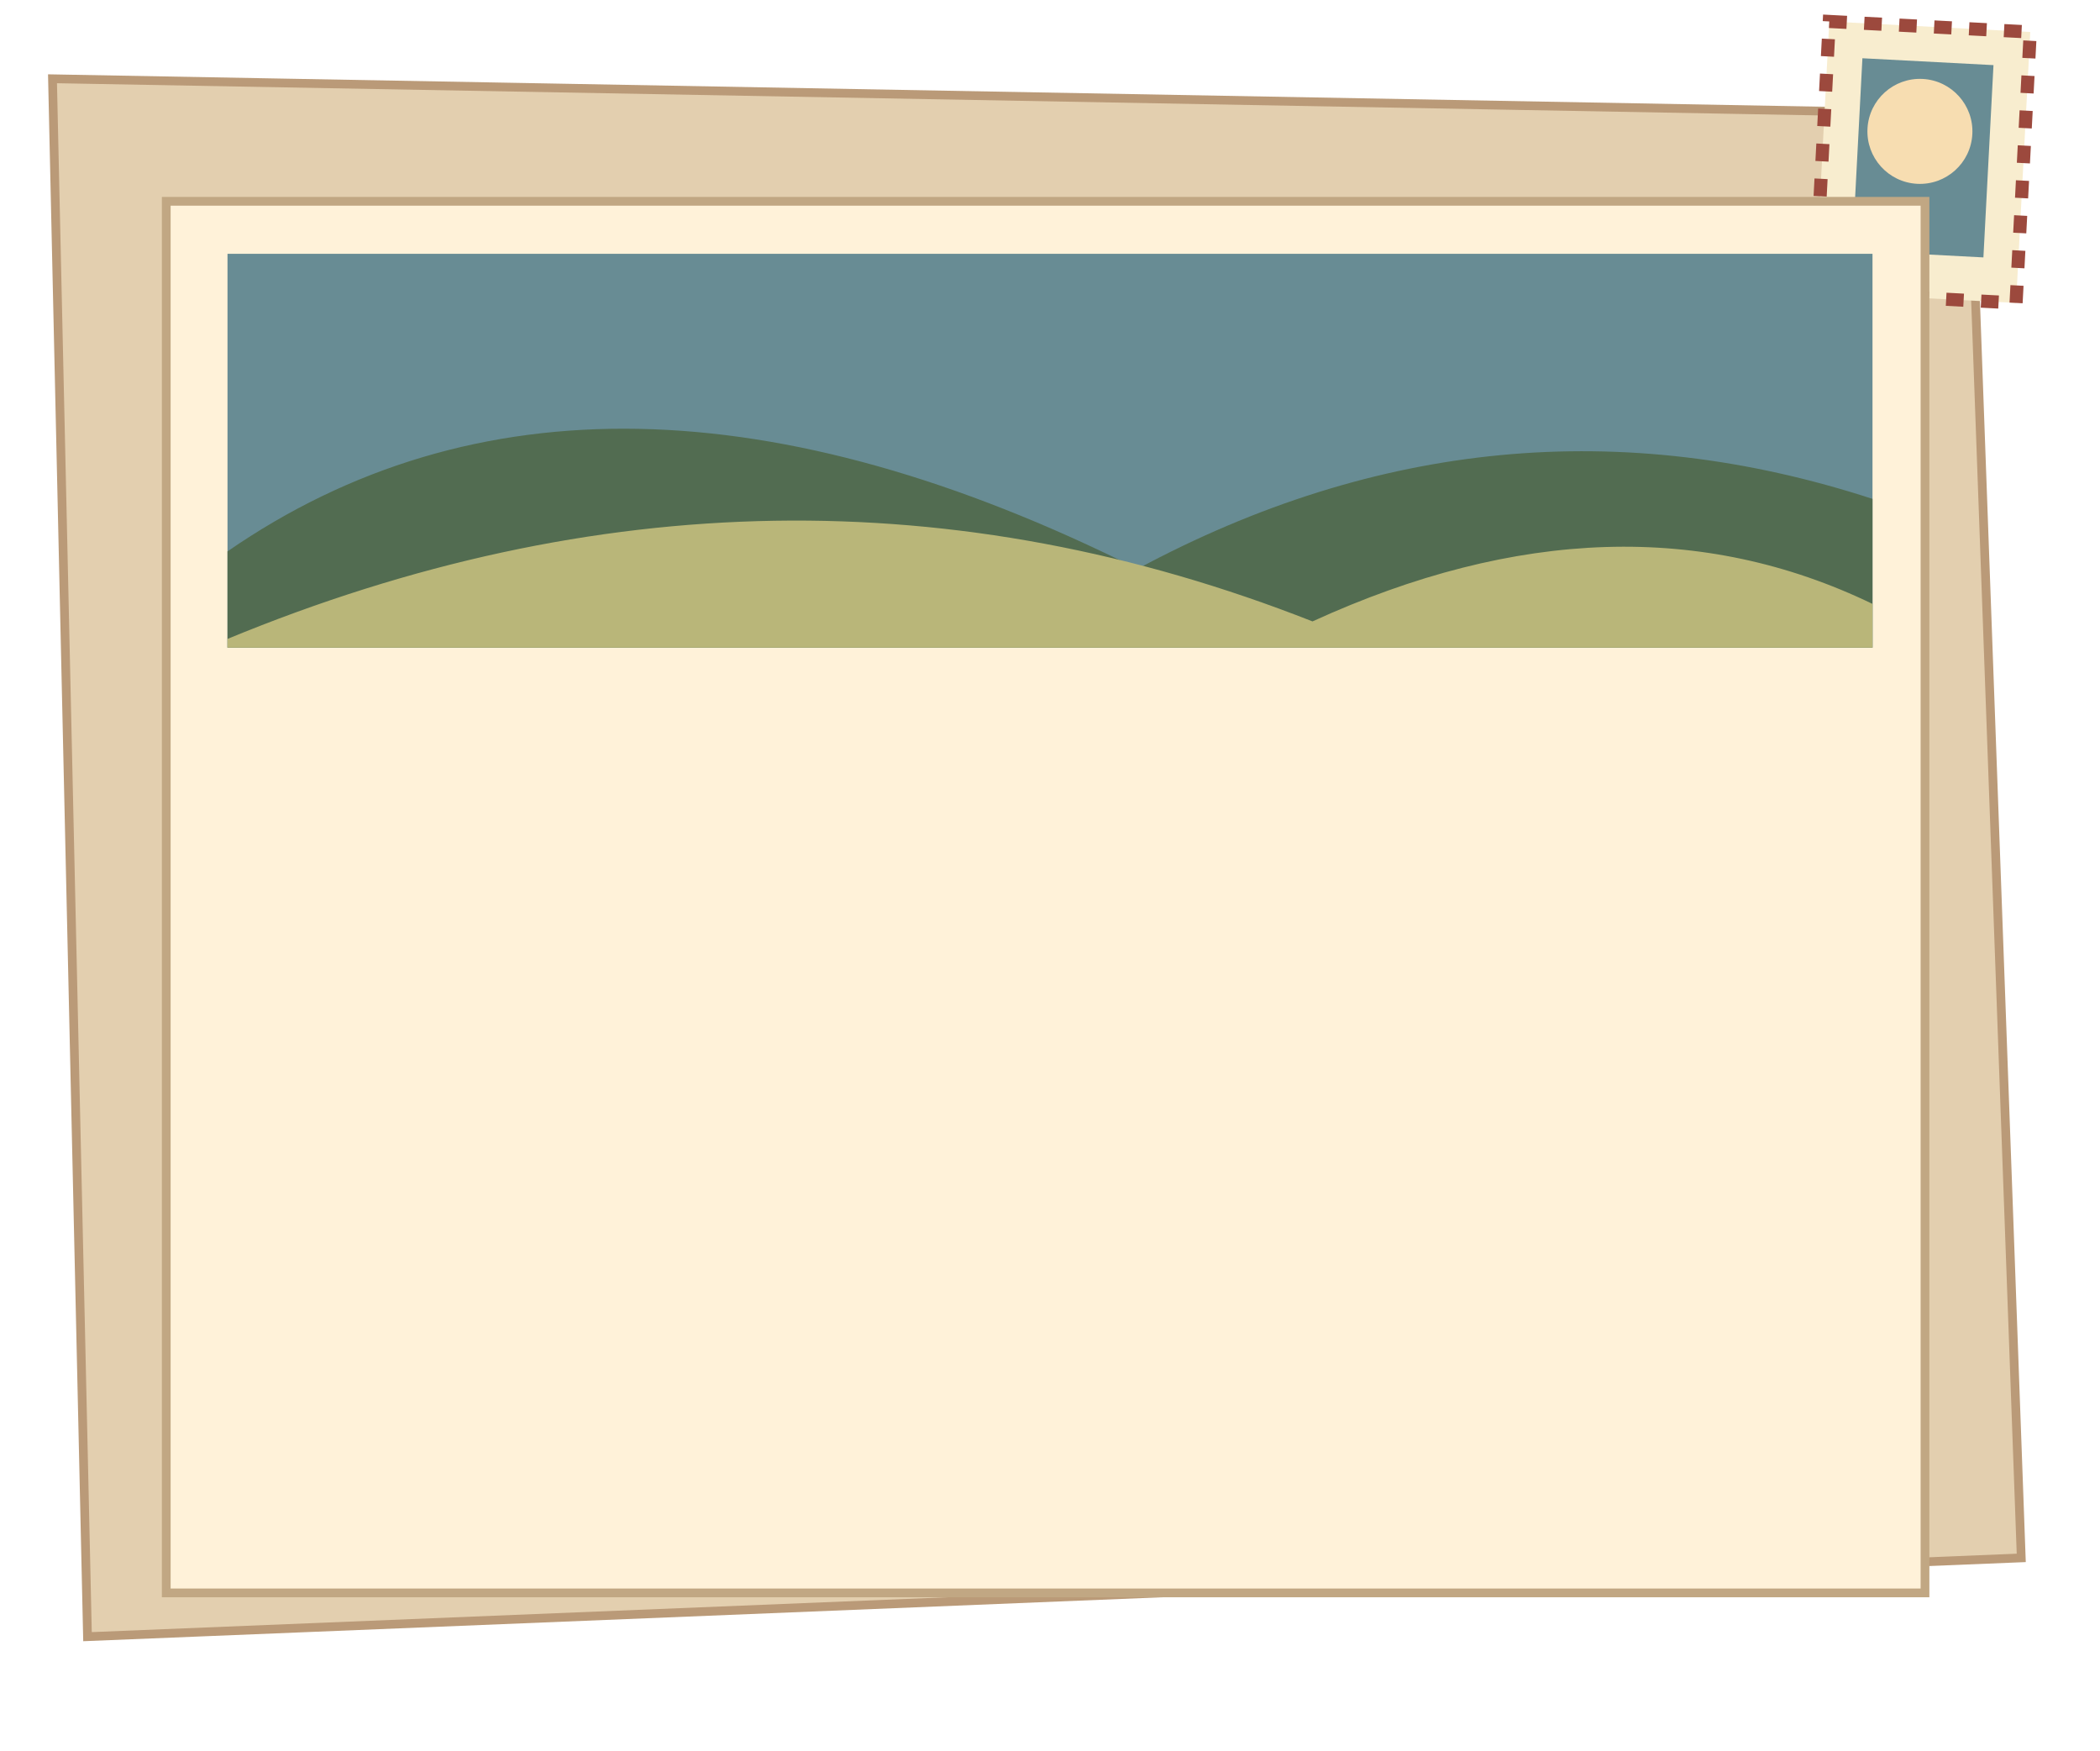
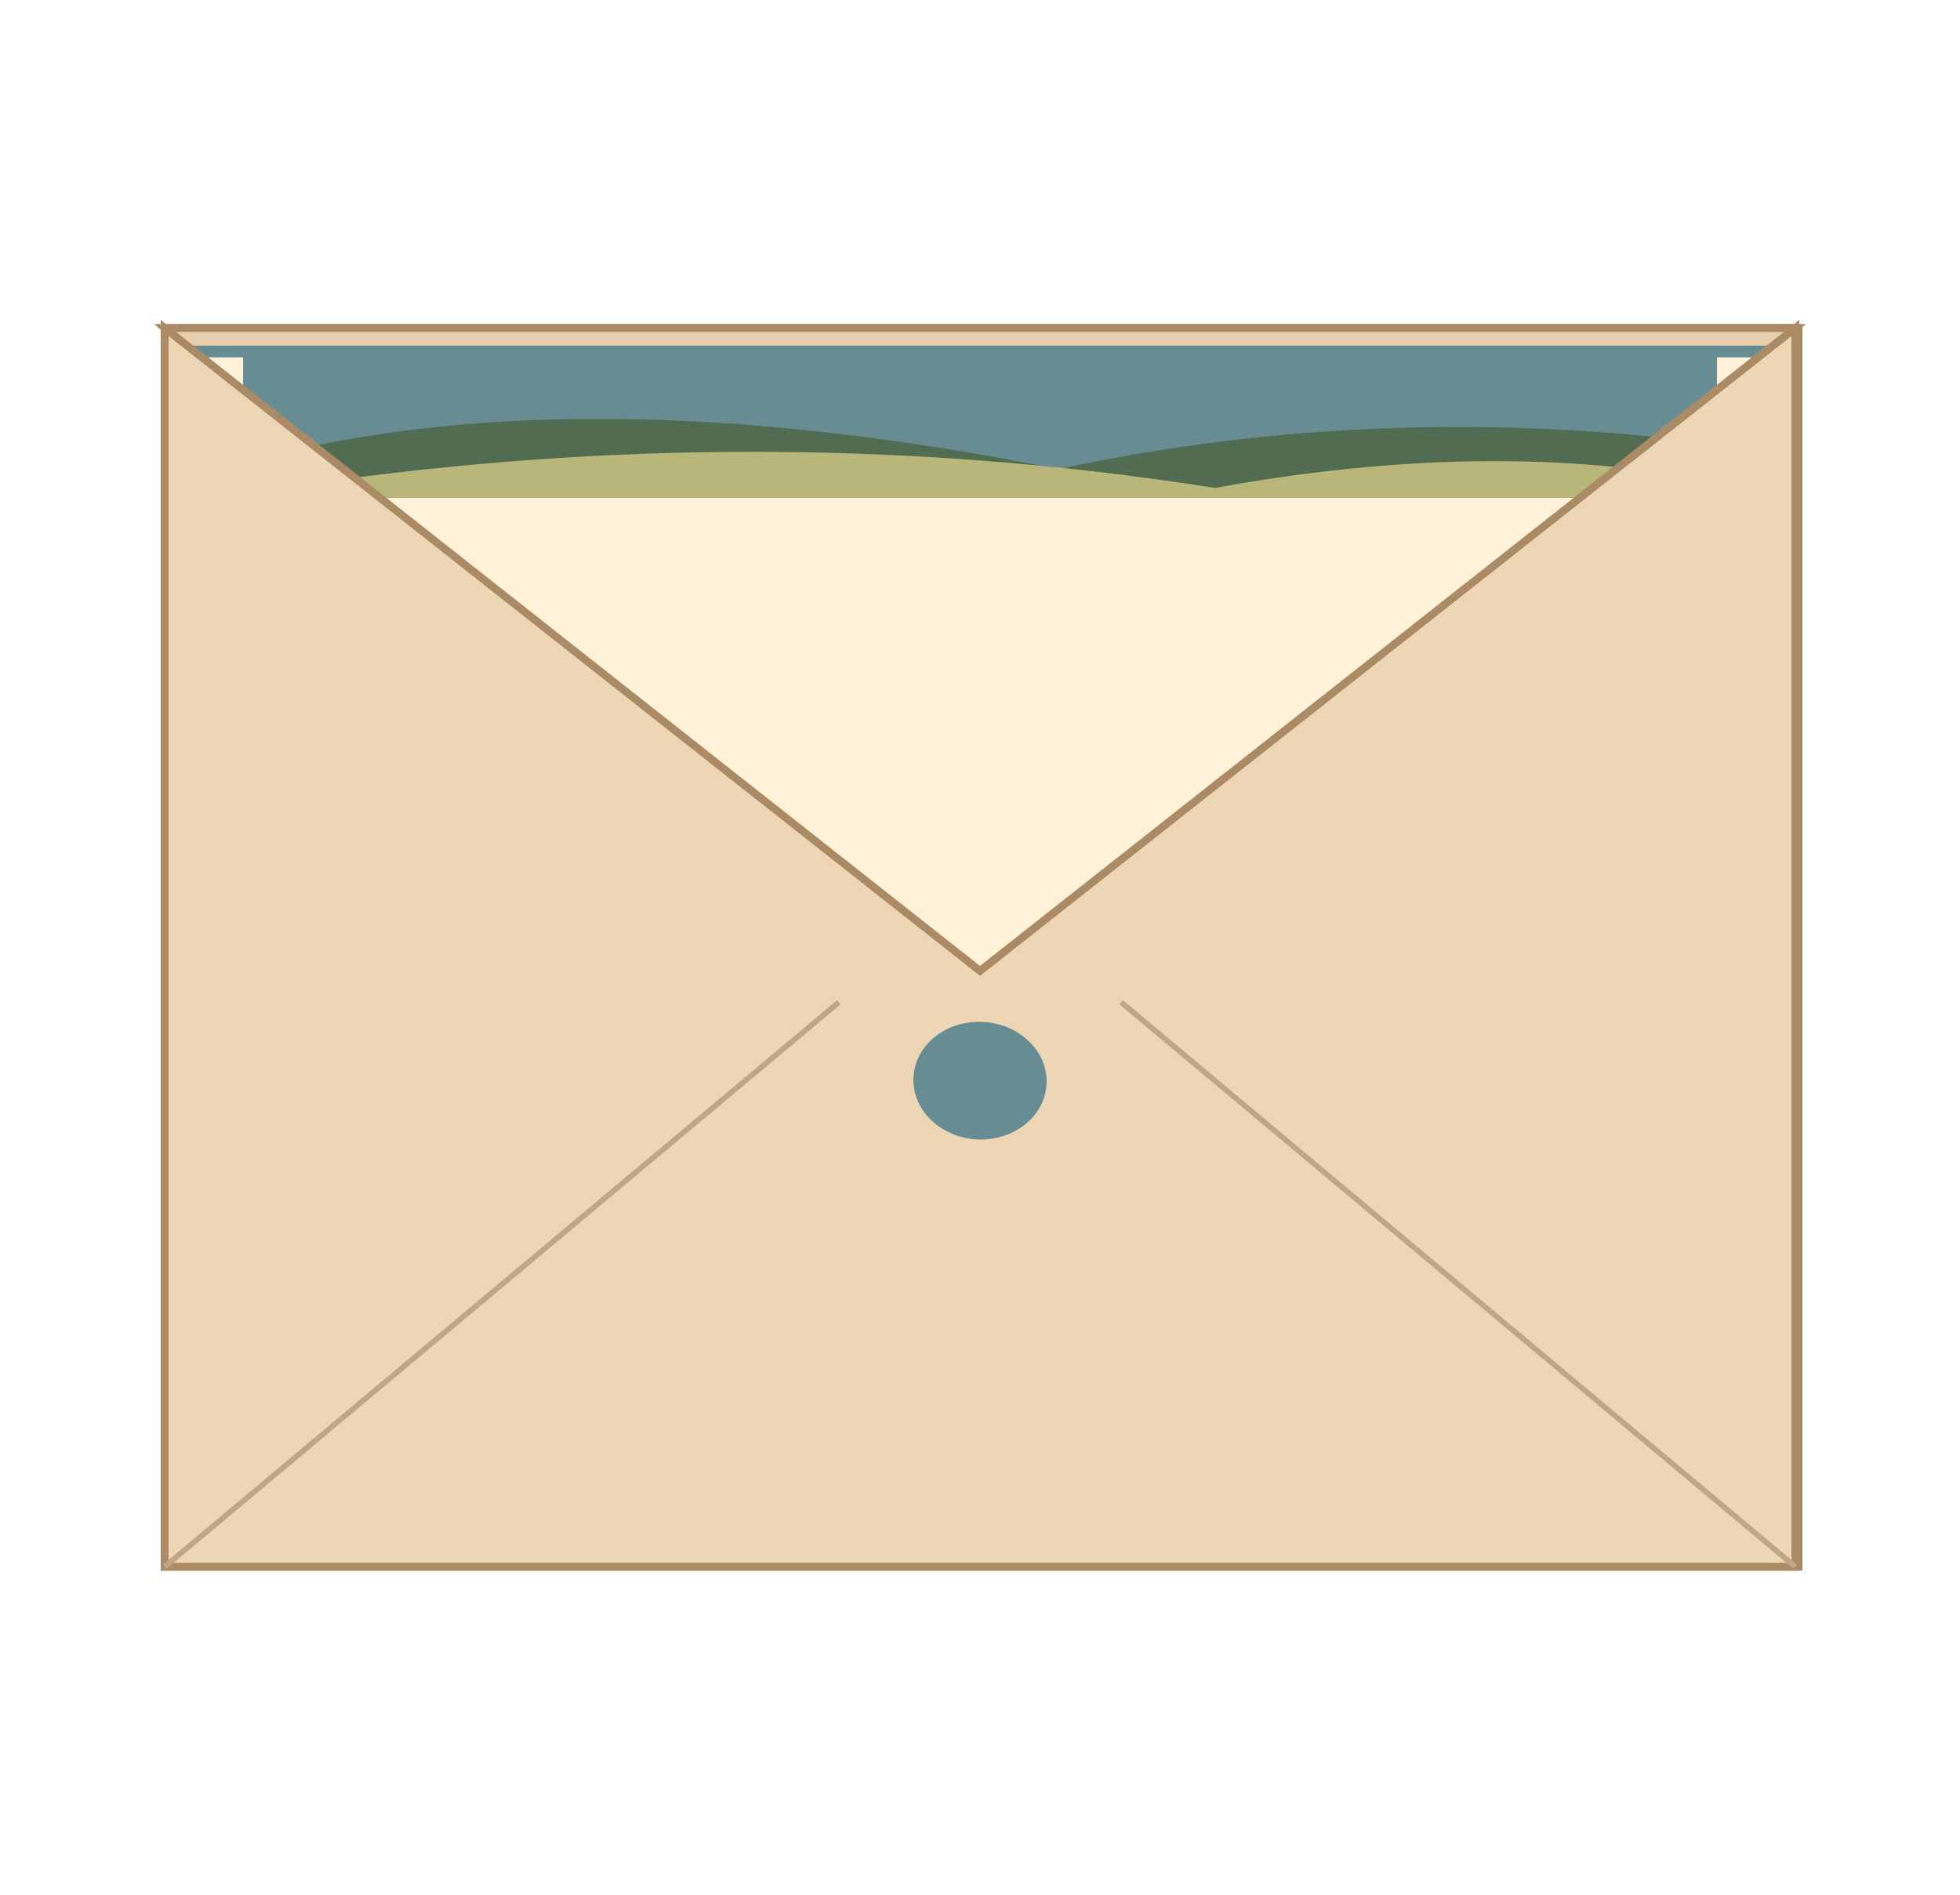
- <svg xmlns="http://www.w3.org/2000/svg" viewBox="0 0 240 200" preserveAspectRatio="xMidYMid meet" aria-hidden="true" focusable="false" class="theme-object" opacity="1">
-   <g data-visual-axis="palette" data-visual-value="4">
+ <svg xmlns="http://www.w3.org/2000/svg" viewBox="60 92 120 116" preserveAspectRatio="xMidYMid meet" opacity="1" aria-hidden="true" focusable="false">
+   <g data-theme-part="back" transform="translate(0 -44.76) translate(120 165) scale(0.48 0.48) translate(-120 -165)">
+     <g data-visual-axis="silhouette" data-visual-value="2">
+       <rect x="16" y="148" width="208.4" height="158" fill="#d8bc94" stroke="#a78762" stroke-width="1" />
+     </g>
+   </g>
+   <g data-theme-part="flap" transform="translate(0 -35.92) translate(120 148) scale(0.48 -0.48) translate(-120 -148)">
    <g data-visual-axis="envelope" data-visual-value="2">
-       <path d="M6 9L225 13L231 178L10 187Z" fill="#e3cfaf" stroke="#ba9a78" stroke-width="1" />
-       <g data-visual-axis="postage" data-visual-value="3">
-         <g data-visual-axis="orientation" data-visual-value="6" transform="rotate(3 219 23)">
-           <rect x="208" y="3" width="23" height="31" fill="#f8edcf" stroke="#9c493d" stroke-width="1.5" stroke-dasharray="2 2" />
-           <rect x="212" y="7" width="15" height="22" fill="#688c94" />
-           <circle cx="219" cy="15" r="6" fill="#f7ddb1" />
-         </g>
-       </g>
+       <path d="M16 148L120 59L224 148Z" fill="#e7cfae" stroke="#ab8b66" stroke-width="1" />
    </g>
-     <path d="M19 23H220V182H19Z" fill="#fff2d9" stroke="#c1a783" stroke-width="1" data-visual-axis="silhouette" data-visual-value="2" data-visual-scope="self" />
-     <g data-visual-axis="landscape" data-visual-value="2">
+   </g>
+   <g data-theme-part="card" transform="translate(0 20.52) translate(120 165) scale(0.48 0.48) translate(-120 -165)">
+     <g data-visual-axis="palette" data-visual-value="4">
+       <rect x="20" y="15" width="200" height="152" fill="#fff2d9" stroke="#688c94" stroke-width="1.5" />
+     </g>
+     <g data-visual-axis="landscape" data-visual-value="2" transform="translate(0 4) scale(1 .4)">
      <rect x="26" y="29" width="188" height="45" fill="#688c94" />
      <path d="M26 63Q68 34 130 65Q171 43 214 57V74H26Z" fill="#526c51" />
      <path d="M26 73Q89 47 150 71Q185 55 214 69V74H26Z" fill="#b9b679" />
    </g>
  </g>
-   <rect x="30" y="87" width="180" height="58" fill="none" stroke="none" data-theme-content-area="content" />
+   <g data-theme-part="front" transform="translate(0 -44.76) translate(120 165) scale(0.48 0.48) translate(-120 -165)">
+     <path d="M16 148L120 230L224 148V306H16Z" fill="#ecd6b5" stroke="#ab8b66" stroke-width="1" />
+     <path d="M16 306L102 234M224 306L138 234" fill="none" stroke="#c2a582" stroke-width=".7" />
+     <g data-visual-axis="postage" data-visual-value="3">
+       <g data-visual-axis="orientation" data-visual-value="6" transform="rotate(3 120 244)">
+         <ellipse cx="120" cy="244" rx="8.5" ry="7.5" fill="#688c94" />
+       </g>
+     </g>
+   </g>
+   <rect x="78" y="132" width="84" height="37" fill="none" data-theme-content-area="content" />
</svg>
